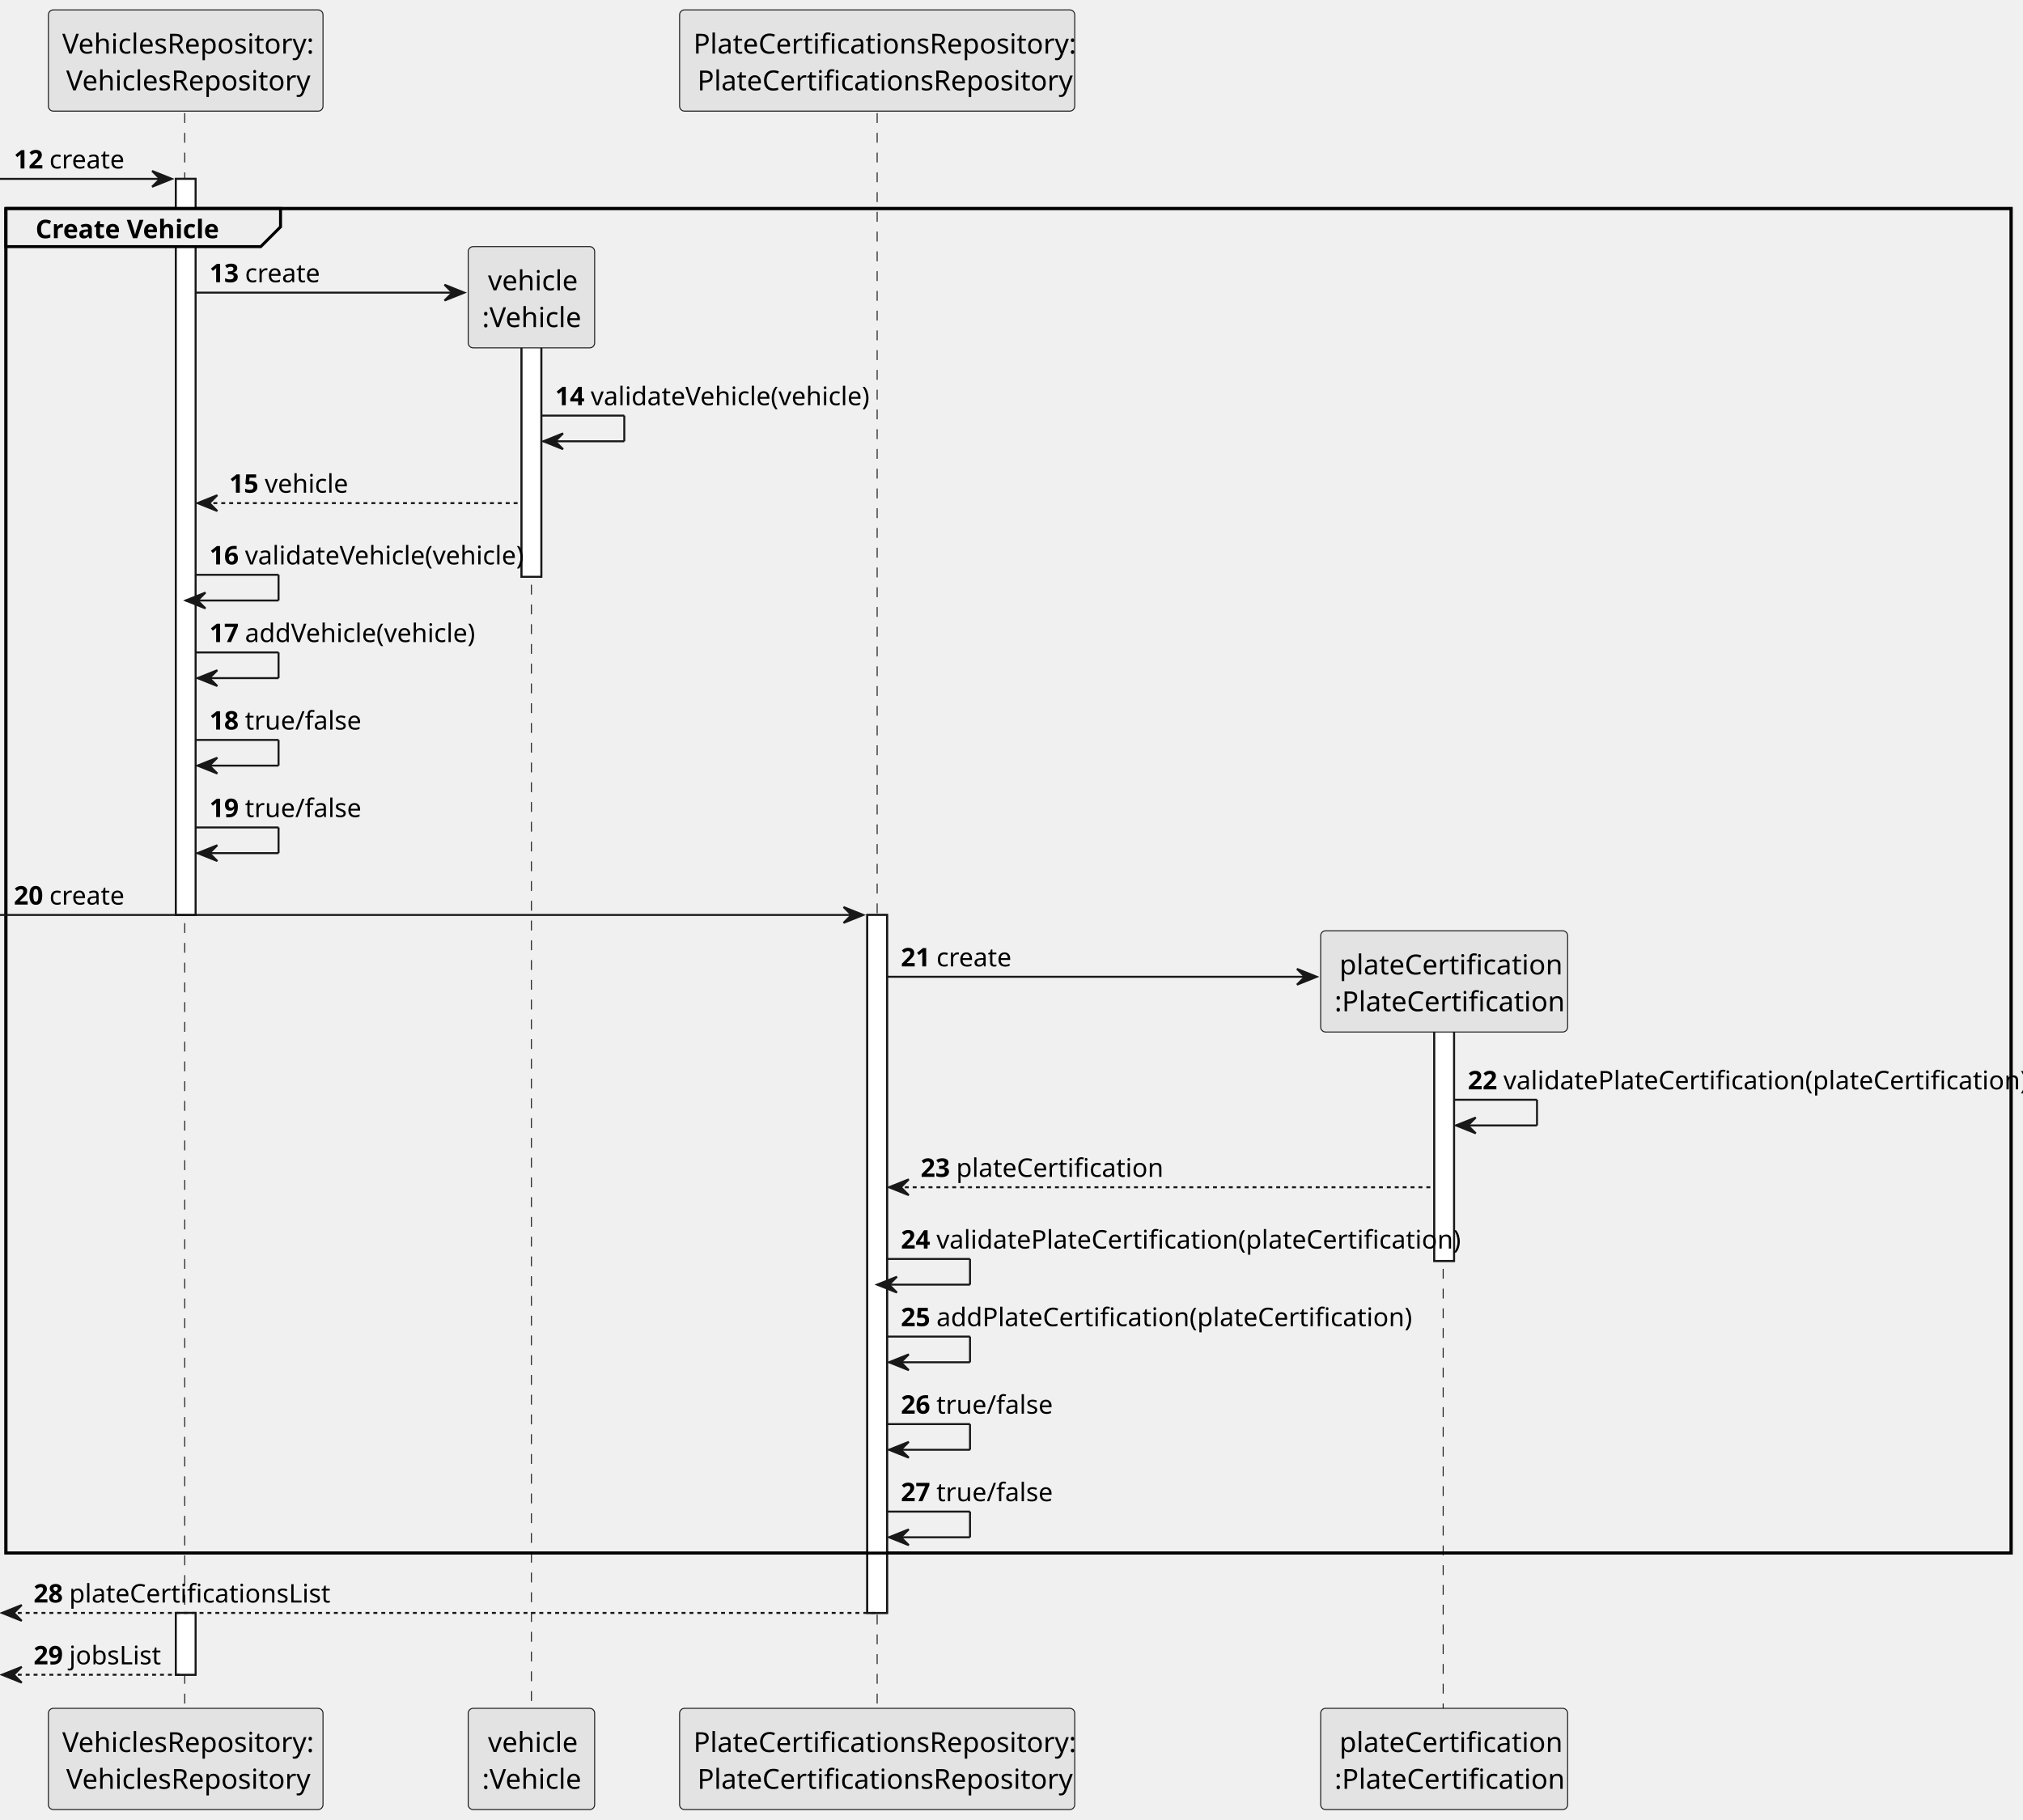
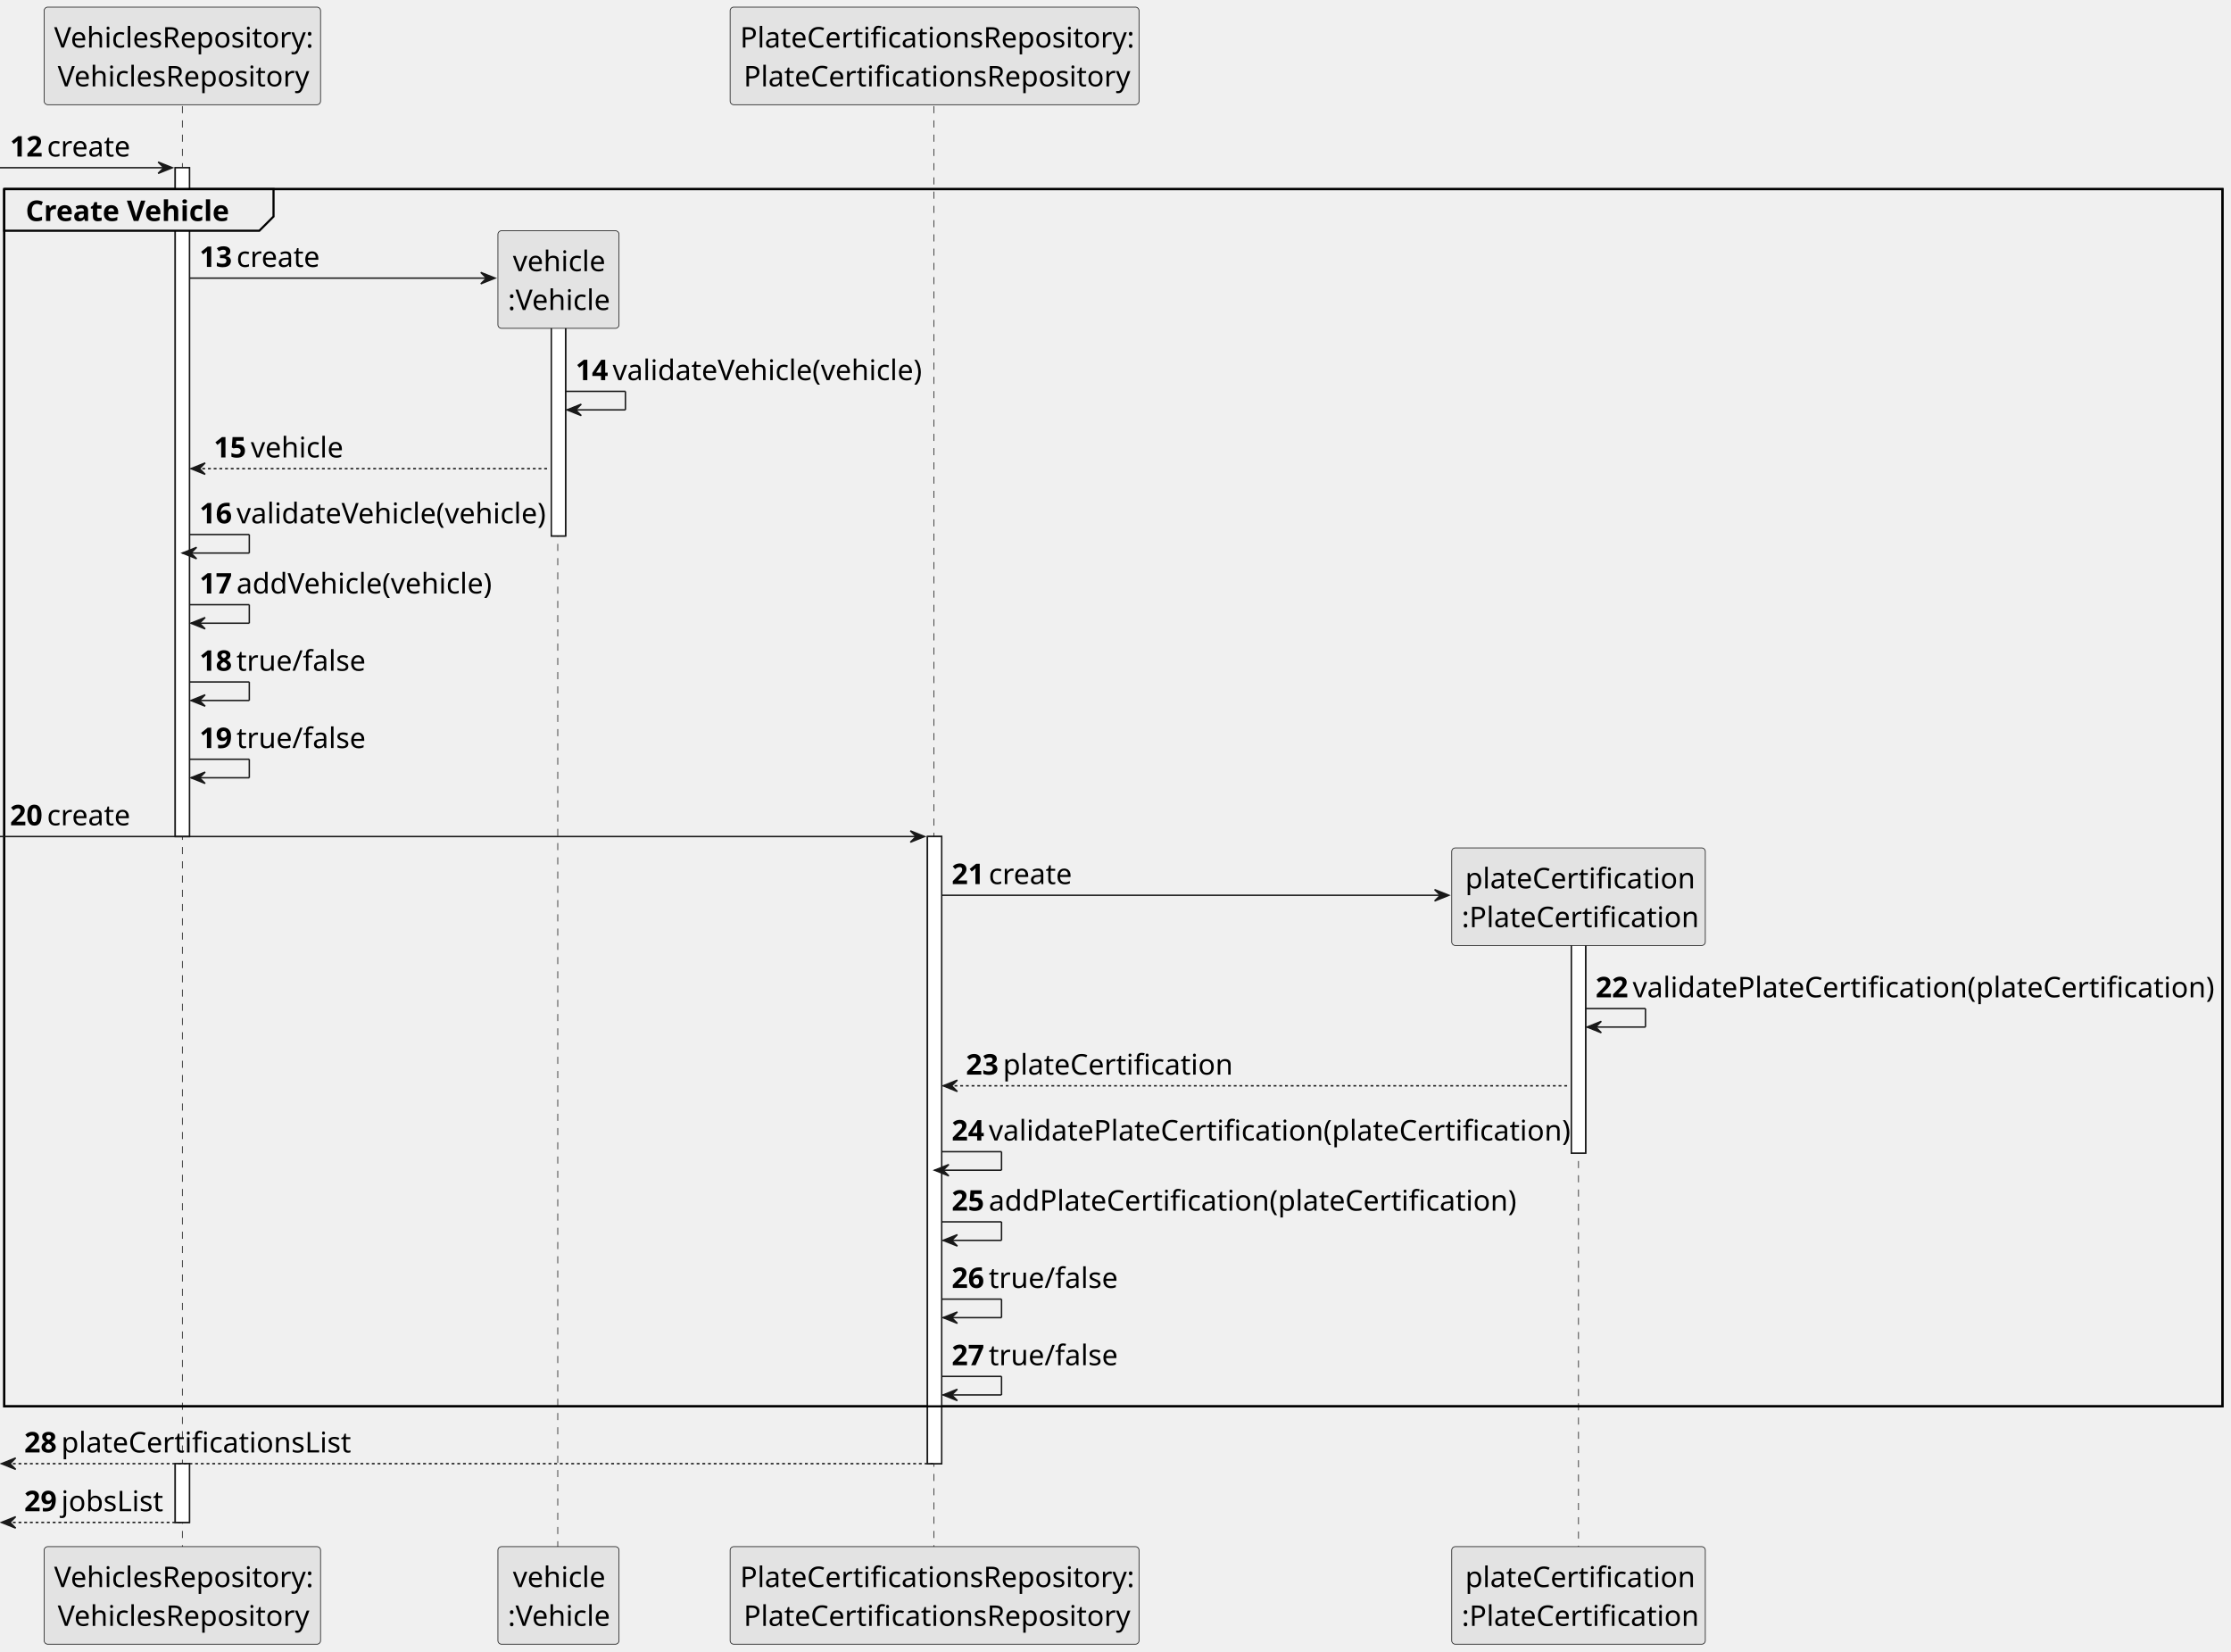
- <svg xmlns="http://www.w3.org/2000/svg" contentStyleType="text/css" height="921px" preserveAspectRatio="none" style="width:1024px;height:921px;background:#FFFFFF;" version="1.1" viewBox="0 0 1024 921" width="1024px" zoomAndPan="magnify">
+ <svg xmlns="http://www.w3.org/2000/svg" contentStyleType="text/css" height="1159px" preserveAspectRatio="none" style="width:1566px;height:1159px;background:#FFFFFF;" version="1.1" viewBox="0 0 1566 1159" width="1566px" zoomAndPan="magnify">
  <defs />
  <g>
-     <rect fill="#FFFFFF" height="372.57" style="stroke:#181818;stroke-width:1.0;" width="10" x="89" y="90.533" />
-     <rect fill="#FFFFFF" height="31.291" style="stroke:#181818;stroke-width:1.0;" width="10" x="89" y="816.383" />
-     <rect fill="#FFFFFF" height="133.824" style="stroke:#181818;stroke-width:1.0;" width="10" x="264" y="158.115" />
-     <rect fill="#FFFFFF" height="353.279" style="stroke:#181818;stroke-width:1.0;" width="10" x="439" y="463.103" />
-     <rect fill="#FFFFFF" height="133.824" style="stroke:#181818;stroke-width:1.0;" width="10" x="726" y="504.394" />
-     <rect fill="none" height="680.559" style="stroke:#000000;stroke-width:1.5;" width="1015" x="3" y="105.533" />
-     <line style="stroke:#181818;stroke-width:0.5;stroke-dasharray:5.0,5.0;" x1="93.5" x2="93.5" y1="57.242" y2="865.674" />
-     <line style="stroke:#181818;stroke-width:0.5;stroke-dasharray:5.0,5.0;" x1="269" x2="269" y1="165.945" y2="865.674" />
-     <line style="stroke:#181818;stroke-width:0.5;stroke-dasharray:5.0,5.0;" x1="444" x2="444" y1="57.242" y2="865.674" />
-     <line style="stroke:#181818;stroke-width:0.5;stroke-dasharray:5.0,5.0;" x1="730.5" x2="730.5" y1="512.225" y2="865.674" />
-     <rect fill="#E3E3E3" height="51.242" rx="2.5" ry="2.5" style="stroke:#181818;stroke-width:0.5;" width="139" x="24.5" y="5" />
-     <text fill="#000000" font-family="sans-serif" font-size="14" lengthAdjust="spacing" textLength="125" x="31.5" y="27.107">VehiclesRepository:</text>
-     <text fill="#000000" font-family="sans-serif" font-size="14" lengthAdjust="spacing" textLength="121" x="33.5" y="45.728">VehiclesRepository</text>
-     <rect fill="#E3E3E3" height="51.242" rx="2.5" ry="2.5" style="stroke:#181818;stroke-width:0.5;" width="139" x="24.5" y="864.674" />
-     <text fill="#000000" font-family="sans-serif" font-size="14" lengthAdjust="spacing" textLength="125" x="31.5" y="886.781">VehiclesRepository:</text>
-     <text fill="#000000" font-family="sans-serif" font-size="14" lengthAdjust="spacing" textLength="121" x="33.5" y="905.402">VehiclesRepository</text>
-     <rect fill="#E3E3E3" height="51.242" rx="2.5" ry="2.5" style="stroke:#181818;stroke-width:0.5;" width="64" x="237" y="864.674" />
-     <text fill="#000000" font-family="sans-serif" font-size="14" lengthAdjust="spacing" textLength="44" x="247" y="886.781">vehicle</text>
-     <text fill="#000000" font-family="sans-serif" font-size="14" lengthAdjust="spacing" textLength="50" x="244" y="905.402">:Vehicle</text>
-     <rect fill="#E3E3E3" height="51.242" rx="2.5" ry="2.5" style="stroke:#181818;stroke-width:0.5;" width="200" x="344" y="5" />
-     <text fill="#000000" font-family="sans-serif" font-size="14" lengthAdjust="spacing" textLength="186" x="351" y="27.107">PlateCertificationsRepository:</text>
-     <text fill="#000000" font-family="sans-serif" font-size="14" lengthAdjust="spacing" textLength="182" x="353" y="45.728">PlateCertificationsRepository</text>
-     <rect fill="#E3E3E3" height="51.242" rx="2.5" ry="2.5" style="stroke:#181818;stroke-width:0.5;" width="200" x="344" y="864.674" />
-     <text fill="#000000" font-family="sans-serif" font-size="14" lengthAdjust="spacing" textLength="186" x="351" y="886.781">PlateCertificationsRepository:</text>
-     <text fill="#000000" font-family="sans-serif" font-size="14" lengthAdjust="spacing" textLength="182" x="353" y="905.402">PlateCertificationsRepository</text>
-     <rect fill="#E3E3E3" height="51.242" rx="2.5" ry="2.5" style="stroke:#181818;stroke-width:0.5;" width="125" x="668.5" y="864.674" />
-     <text fill="#000000" font-family="sans-serif" font-size="14" lengthAdjust="spacing" textLength="106" x="678" y="886.781">plateCertification</text>
-     <text fill="#000000" font-family="sans-serif" font-size="14" lengthAdjust="spacing" textLength="111" x="675.5" y="905.402">:PlateCertification</text>
-     <rect fill="#FFFFFF" height="372.57" style="stroke:#181818;stroke-width:1.0;" width="10" x="89" y="90.533" />
-     <rect fill="#FFFFFF" height="31.291" style="stroke:#181818;stroke-width:1.0;" width="10" x="89" y="816.383" />
-     <rect fill="#FFFFFF" height="133.824" style="stroke:#181818;stroke-width:1.0;" width="10" x="264" y="158.115" />
-     <rect fill="#FFFFFF" height="353.279" style="stroke:#181818;stroke-width:1.0;" width="10" x="439" y="463.103" />
-     <rect fill="#FFFFFF" height="133.824" style="stroke:#181818;stroke-width:1.0;" width="10" x="726" y="504.394" />
-     <polygon fill="#181818" points="77,86.533,87,90.533,77,94.533,81,90.533" style="stroke:#181818;stroke-width:1.0;" />
-     <line style="stroke:#181818;stroke-width:1.0;" x1="0" x2="83" y1="90.533" y2="90.533" />
-     <text fill="#000000" font-family="sans-serif" font-size="13" font-weight="bold" lengthAdjust="spacing" textLength="14" x="7" y="85.27">12</text>
-     <text fill="#000000" font-family="sans-serif" font-size="13" lengthAdjust="spacing" textLength="36" x="25" y="85.27">create</text>
-     <path d="M3,105.533 L142,105.533 L142,114.824 L132,124.824 L3,124.824 L3,105.533 " fill="#EEEEEE" style="stroke:#000000;stroke-width:1.5;" />
-     <rect fill="none" height="680.559" style="stroke:#000000;stroke-width:1.5;" width="1015" x="3" y="105.533" />
-     <text fill="#000000" font-family="sans-serif" font-size="13" font-weight="bold" lengthAdjust="spacing" textLength="94" x="18" y="120.561">Create Vehicle</text>
-     <polygon fill="#181818" points="225,144.115,235,148.115,225,152.115,229,148.115" style="stroke:#181818;stroke-width:1.0;" />
-     <line style="stroke:#181818;stroke-width:1.0;" x1="99" x2="231" y1="148.115" y2="148.115" />
-     <text fill="#000000" font-family="sans-serif" font-size="13" font-weight="bold" lengthAdjust="spacing" textLength="14" x="106" y="142.852">13</text>
-     <text fill="#000000" font-family="sans-serif" font-size="13" lengthAdjust="spacing" textLength="36" x="124" y="142.852">create</text>
-     <rect fill="#E3E3E3" height="51.242" rx="2.5" ry="2.5" style="stroke:#181818;stroke-width:0.5;" width="64" x="237" y="124.824" />
-     <text fill="#000000" font-family="sans-serif" font-size="14" lengthAdjust="spacing" textLength="44" x="247" y="146.932">vehicle</text>
-     <text fill="#000000" font-family="sans-serif" font-size="14" lengthAdjust="spacing" textLength="50" x="244" y="165.553">:Vehicle</text>
-     <line style="stroke:#181818;stroke-width:1.0;" x1="274" x2="316" y1="210.357" y2="210.357" />
-     <line style="stroke:#181818;stroke-width:1.0;" x1="316" x2="316" y1="210.357" y2="223.357" />
-     <line style="stroke:#181818;stroke-width:1.0;" x1="275" x2="316" y1="223.357" y2="223.357" />
-     <polygon fill="#181818" points="285,219.357,275,223.357,285,227.357,281,223.357" style="stroke:#181818;stroke-width:1.0;" />
-     <text fill="#000000" font-family="sans-serif" font-size="13" font-weight="bold" lengthAdjust="spacing" textLength="14" x="281" y="205.095">14</text>
-     <text fill="#000000" font-family="sans-serif" font-size="13" lengthAdjust="spacing" textLength="133" x="299" y="205.095">validateVehicle(vehicle)</text>
-     <polygon fill="#181818" points="110,250.648,100,254.648,110,258.648,106,254.648" style="stroke:#181818;stroke-width:1.0;" />
-     <line style="stroke:#181818;stroke-width:1.0;stroke-dasharray:2.0,2.0;" x1="104" x2="263" y1="254.648" y2="254.648" />
-     <text fill="#000000" font-family="sans-serif" font-size="13" font-weight="bold" lengthAdjust="spacing" textLength="14" x="116" y="249.386">15</text>
-     <text fill="#000000" font-family="sans-serif" font-size="13" lengthAdjust="spacing" textLength="39" x="134" y="249.386">vehicle</text>
-     <line style="stroke:#181818;stroke-width:1.0;" x1="99" x2="141" y1="290.94" y2="290.94" />
-     <line style="stroke:#181818;stroke-width:1.0;" x1="141" x2="141" y1="290.94" y2="303.94" />
-     <line style="stroke:#181818;stroke-width:1.0;" x1="94" x2="141" y1="303.94" y2="303.94" />
-     <polygon fill="#181818" points="104,299.94,94,303.94,104,307.94,100,303.94" style="stroke:#181818;stroke-width:1.0;" />
-     <text fill="#000000" font-family="sans-serif" font-size="13" font-weight="bold" lengthAdjust="spacing" textLength="14" x="106" y="285.677">16</text>
-     <text fill="#000000" font-family="sans-serif" font-size="13" lengthAdjust="spacing" textLength="133" x="124" y="285.677">validateVehicle(vehicle)</text>
-     <line style="stroke:#181818;stroke-width:1.0;" x1="99" x2="141" y1="330.231" y2="330.231" />
-     <line style="stroke:#181818;stroke-width:1.0;" x1="141" x2="141" y1="330.231" y2="343.231" />
-     <line style="stroke:#181818;stroke-width:1.0;" x1="100" x2="141" y1="343.231" y2="343.231" />
-     <polygon fill="#181818" points="110,339.231,100,343.231,110,347.231,106,343.231" style="stroke:#181818;stroke-width:1.0;" />
-     <text fill="#000000" font-family="sans-serif" font-size="13" font-weight="bold" lengthAdjust="spacing" textLength="14" x="106" y="324.968">17</text>
-     <text fill="#000000" font-family="sans-serif" font-size="13" lengthAdjust="spacing" textLength="111" x="124" y="324.968">addVehicle(vehicle)</text>
-     <line style="stroke:#181818;stroke-width:1.0;" x1="99" x2="141" y1="374.522" y2="374.522" />
-     <line style="stroke:#181818;stroke-width:1.0;" x1="141" x2="141" y1="374.522" y2="387.522" />
-     <line style="stroke:#181818;stroke-width:1.0;" x1="100" x2="141" y1="387.522" y2="387.522" />
-     <polygon fill="#181818" points="110,383.522,100,387.522,110,391.522,106,387.522" style="stroke:#181818;stroke-width:1.0;" />
-     <text fill="#000000" font-family="sans-serif" font-size="13" font-weight="bold" lengthAdjust="spacing" textLength="14" x="106" y="369.259">18</text>
-     <text fill="#000000" font-family="sans-serif" font-size="13" lengthAdjust="spacing" textLength="53" x="124" y="369.259">true/false</text>
-     <line style="stroke:#181818;stroke-width:1.0;" x1="99" x2="141" y1="418.812" y2="418.812" />
-     <line style="stroke:#181818;stroke-width:1.0;" x1="141" x2="141" y1="418.812" y2="431.812" />
-     <line style="stroke:#181818;stroke-width:1.0;" x1="100" x2="141" y1="431.812" y2="431.812" />
-     <polygon fill="#181818" points="110,427.812,100,431.812,110,435.812,106,431.812" style="stroke:#181818;stroke-width:1.0;" />
-     <text fill="#000000" font-family="sans-serif" font-size="13" font-weight="bold" lengthAdjust="spacing" textLength="14" x="106" y="413.55">19</text>
-     <text fill="#000000" font-family="sans-serif" font-size="13" lengthAdjust="spacing" textLength="53" x="124" y="413.55">true/false</text>
-     <polygon fill="#181818" points="427,459.103,437,463.103,427,467.103,431,463.103" style="stroke:#181818;stroke-width:1.0;" />
-     <line style="stroke:#181818;stroke-width:1.0;" x1="0" x2="433" y1="463.103" y2="463.103" />
-     <text fill="#000000" font-family="sans-serif" font-size="13" font-weight="bold" lengthAdjust="spacing" textLength="14" x="7" y="457.841">20</text>
-     <text fill="#000000" font-family="sans-serif" font-size="13" lengthAdjust="spacing" textLength="36" x="25" y="457.841">create</text>
-     <polygon fill="#181818" points="656.5,490.394,666.5,494.394,656.5,498.394,660.5,494.394" style="stroke:#181818;stroke-width:1.0;" />
-     <line style="stroke:#181818;stroke-width:1.0;" x1="449" x2="662.5" y1="494.394" y2="494.394" />
-     <text fill="#000000" font-family="sans-serif" font-size="13" font-weight="bold" lengthAdjust="spacing" textLength="14" x="456" y="489.132">21</text>
-     <text fill="#000000" font-family="sans-serif" font-size="13" lengthAdjust="spacing" textLength="36" x="474" y="489.132">create</text>
-     <rect fill="#E3E3E3" height="51.242" rx="2.5" ry="2.5" style="stroke:#181818;stroke-width:0.5;" width="125" x="668.5" y="471.103" />
-     <text fill="#000000" font-family="sans-serif" font-size="14" lengthAdjust="spacing" textLength="106" x="678" y="493.211">plateCertification</text>
-     <text fill="#000000" font-family="sans-serif" font-size="14" lengthAdjust="spacing" textLength="111" x="675.5" y="511.832">:PlateCertification</text>
-     <line style="stroke:#181818;stroke-width:1.0;" x1="736" x2="778" y1="556.637" y2="556.637" />
-     <line style="stroke:#181818;stroke-width:1.0;" x1="778" x2="778" y1="556.637" y2="569.637" />
-     <line style="stroke:#181818;stroke-width:1.0;" x1="737" x2="778" y1="569.637" y2="569.637" />
-     <polygon fill="#181818" points="747,565.637,737,569.637,747,573.637,743,569.637" style="stroke:#181818;stroke-width:1.0;" />
-     <text fill="#000000" font-family="sans-serif" font-size="13" font-weight="bold" lengthAdjust="spacing" textLength="14" x="743" y="551.374">22</text>
-     <text fill="#000000" font-family="sans-serif" font-size="13" lengthAdjust="spacing" textLength="245" x="761" y="551.374">validatePlateCertification(plateCertification)</text>
-     <polygon fill="#181818" points="460,596.928,450,600.928,460,604.928,456,600.928" style="stroke:#181818;stroke-width:1.0;" />
-     <line style="stroke:#181818;stroke-width:1.0;stroke-dasharray:2.0,2.0;" x1="454" x2="725" y1="600.928" y2="600.928" />
-     <text fill="#000000" font-family="sans-serif" font-size="13" font-weight="bold" lengthAdjust="spacing" textLength="14" x="466" y="595.665">23</text>
-     <text fill="#000000" font-family="sans-serif" font-size="13" lengthAdjust="spacing" textLength="96" x="484" y="595.665">plateCertification</text>
-     <line style="stroke:#181818;stroke-width:1.0;" x1="449" x2="491" y1="637.219" y2="637.219" />
-     <line style="stroke:#181818;stroke-width:1.0;" x1="491" x2="491" y1="637.219" y2="650.219" />
-     <line style="stroke:#181818;stroke-width:1.0;" x1="444" x2="491" y1="650.219" y2="650.219" />
-     <polygon fill="#181818" points="454,646.219,444,650.219,454,654.219,450,650.219" style="stroke:#181818;stroke-width:1.0;" />
-     <text fill="#000000" font-family="sans-serif" font-size="13" font-weight="bold" lengthAdjust="spacing" textLength="14" x="456" y="631.956">24</text>
-     <text fill="#000000" font-family="sans-serif" font-size="13" lengthAdjust="spacing" textLength="245" x="474" y="631.956">validatePlateCertification(plateCertification)</text>
-     <line style="stroke:#181818;stroke-width:1.0;" x1="449" x2="491" y1="676.51" y2="676.51" />
-     <line style="stroke:#181818;stroke-width:1.0;" x1="491" x2="491" y1="676.51" y2="689.51" />
-     <line style="stroke:#181818;stroke-width:1.0;" x1="450" x2="491" y1="689.51" y2="689.51" />
-     <polygon fill="#181818" points="460,685.51,450,689.51,460,693.51,456,689.51" style="stroke:#181818;stroke-width:1.0;" />
-     <text fill="#000000" font-family="sans-serif" font-size="13" font-weight="bold" lengthAdjust="spacing" textLength="14" x="456" y="671.247">25</text>
-     <text fill="#000000" font-family="sans-serif" font-size="13" lengthAdjust="spacing" textLength="223" x="474" y="671.247">addPlateCertification(plateCertification)</text>
-     <line style="stroke:#181818;stroke-width:1.0;" x1="449" x2="491" y1="720.801" y2="720.801" />
-     <line style="stroke:#181818;stroke-width:1.0;" x1="491" x2="491" y1="720.801" y2="733.801" />
-     <line style="stroke:#181818;stroke-width:1.0;" x1="450" x2="491" y1="733.801" y2="733.801" />
-     <polygon fill="#181818" points="460,729.801,450,733.801,460,737.801,456,733.801" style="stroke:#181818;stroke-width:1.0;" />
-     <text fill="#000000" font-family="sans-serif" font-size="13" font-weight="bold" lengthAdjust="spacing" textLength="14" x="456" y="715.538">26</text>
-     <text fill="#000000" font-family="sans-serif" font-size="13" lengthAdjust="spacing" textLength="53" x="474" y="715.538">true/false</text>
-     <line style="stroke:#181818;stroke-width:1.0;" x1="449" x2="491" y1="765.092" y2="765.092" />
-     <line style="stroke:#181818;stroke-width:1.0;" x1="491" x2="491" y1="765.092" y2="778.092" />
-     <line style="stroke:#181818;stroke-width:1.0;" x1="450" x2="491" y1="778.092" y2="778.092" />
-     <polygon fill="#181818" points="460,774.092,450,778.092,460,782.092,456,778.092" style="stroke:#181818;stroke-width:1.0;" />
-     <text fill="#000000" font-family="sans-serif" font-size="13" font-weight="bold" lengthAdjust="spacing" textLength="14" x="456" y="759.829">27</text>
-     <text fill="#000000" font-family="sans-serif" font-size="13" lengthAdjust="spacing" textLength="53" x="474" y="759.829">true/false</text>
-     <polygon fill="#181818" points="11,812.383,1,816.383,11,820.383,7,816.383" style="stroke:#181818;stroke-width:1.0;" />
-     <line style="stroke:#181818;stroke-width:1.0;stroke-dasharray:2.0,2.0;" x1="5" x2="443" y1="816.383" y2="816.383" />
-     <text fill="#000000" font-family="sans-serif" font-size="13" font-weight="bold" lengthAdjust="spacing" textLength="14" x="17" y="811.12">28</text>
-     <text fill="#000000" font-family="sans-serif" font-size="13" lengthAdjust="spacing" textLength="124" x="35" y="811.12">plateCertificationsList</text>
-     <polygon fill="#181818" points="11,843.674,1,847.674,11,851.674,7,847.674" style="stroke:#181818;stroke-width:1.0;" />
-     <line style="stroke:#181818;stroke-width:1.0;stroke-dasharray:2.0,2.0;" x1="5" x2="93" y1="847.674" y2="847.674" />
-     <text fill="#000000" font-family="sans-serif" font-size="13" font-weight="bold" lengthAdjust="spacing" textLength="14" x="17" y="842.411">29</text>
-     <text fill="#000000" font-family="sans-serif" font-size="13" lengthAdjust="spacing" textLength="45" x="35" y="842.411">jobsList</text>
+     <rect fill="#FFFFFF" height="469.4" style="stroke:#181818;stroke-width:1.0;" width="10" x="123" y="117.72" />
+     <rect fill="#FFFFFF" height="41.24" style="stroke:#181818;stroke-width:1.0;" width="10" x="123" y="1027.279" />
+     <rect fill="#FFFFFF" height="170.96" style="stroke:#181818;stroke-width:1.0;" width="10" x="387" y="205.2" />
+     <rect fill="#FFFFFF" height="440.16" style="stroke:#181818;stroke-width:1.0;" width="10" x="651" y="587.12" />
+     <rect fill="#FFFFFF" height="170.96" style="stroke:#181818;stroke-width:1.0;" width="10" x="1103" y="638.36" />
+     <rect fill="none" height="854.319" style="stroke:#000000;stroke-width:1.5;" width="1557" x="3" y="132.72" />
+     <line style="stroke:#181818;stroke-width:0.5;stroke-dasharray:5.0,5.0;" x1="128" x2="128" y1="74.48" y2="1086.519" />
+     <line style="stroke:#181818;stroke-width:0.5;stroke-dasharray:5.0,5.0;" x1="391.5" x2="391.5" y1="211.7" y2="1086.519" />
+     <line style="stroke:#181818;stroke-width:0.5;stroke-dasharray:5.0,5.0;" x1="655.5" x2="655.5" y1="74.48" y2="1086.519" />
+     <line style="stroke:#181818;stroke-width:0.5;stroke-dasharray:5.0,5.0;" x1="1108" x2="1108" y1="644.86" y2="1086.519" />
+     <rect fill="#E3E3E3" height="68.48" rx="2.5" ry="2.5" style="stroke:#181818;stroke-width:0.5;" width="194" x="31" y="5" />
+     <text fill="#000000" font-family="sans-serif" font-size="20" lengthAdjust="spacing" textLength="180" x="38" y="33.38">VehiclesRepository:</text>
+     <text fill="#000000" font-family="sans-serif" font-size="20" lengthAdjust="spacing" textLength="175" x="40.5" y="60.62">VehiclesRepository</text>
+     <rect fill="#E3E3E3" height="68.48" rx="2.5" ry="2.5" style="stroke:#181818;stroke-width:0.5;" width="194" x="31" y="1085.519" />
+     <text fill="#000000" font-family="sans-serif" font-size="20" lengthAdjust="spacing" textLength="180" x="38" y="1113.899">VehiclesRepository:</text>
+     <text fill="#000000" font-family="sans-serif" font-size="20" lengthAdjust="spacing" textLength="175" x="40.5" y="1141.139">VehiclesRepository</text>
+     <rect fill="#E3E3E3" height="68.48" rx="2.5" ry="2.5" style="stroke:#181818;stroke-width:0.5;" width="85" x="349.5" y="1085.519" />
+     <text fill="#000000" font-family="sans-serif" font-size="20" lengthAdjust="spacing" textLength="64" x="360" y="1113.899">vehicle</text>
+     <text fill="#000000" font-family="sans-serif" font-size="20" lengthAdjust="spacing" textLength="71" x="356.5" y="1141.139">:Vehicle</text>
+     <rect fill="#E3E3E3" height="68.48" rx="2.5" ry="2.5" style="stroke:#181818;stroke-width:0.5;" width="287" x="512.5" y="5" />
+     <text fill="#000000" font-family="sans-serif" font-size="20" lengthAdjust="spacing" textLength="273" x="519.5" y="33.38">PlateCertificationsRepository:</text>
+     <text fill="#000000" font-family="sans-serif" font-size="20" lengthAdjust="spacing" textLength="268" x="522" y="60.62">PlateCertificationsRepository</text>
+     <rect fill="#E3E3E3" height="68.48" rx="2.5" ry="2.5" style="stroke:#181818;stroke-width:0.5;" width="287" x="512.5" y="1085.519" />
+     <text fill="#000000" font-family="sans-serif" font-size="20" lengthAdjust="spacing" textLength="273" x="519.5" y="1113.899">PlateCertificationsRepository:</text>
+     <text fill="#000000" font-family="sans-serif" font-size="20" lengthAdjust="spacing" textLength="268" x="522" y="1141.139">PlateCertificationsRepository</text>
+     <rect fill="#E3E3E3" height="68.48" rx="2.5" ry="2.5" style="stroke:#181818;stroke-width:0.5;" width="178" x="1019" y="1085.519" />
+     <text fill="#000000" font-family="sans-serif" font-size="20" lengthAdjust="spacing" textLength="159" x="1028.5" y="1113.899">plateCertification</text>
+     <text fill="#000000" font-family="sans-serif" font-size="20" lengthAdjust="spacing" textLength="164" x="1026" y="1141.139">:PlateCertification</text>
+     <rect fill="#FFFFFF" height="469.4" style="stroke:#181818;stroke-width:1.0;" width="10" x="123" y="117.72" />
+     <rect fill="#FFFFFF" height="41.24" style="stroke:#181818;stroke-width:1.0;" width="10" x="123" y="1027.279" />
+     <rect fill="#FFFFFF" height="170.96" style="stroke:#181818;stroke-width:1.0;" width="10" x="387" y="205.2" />
+     <rect fill="#FFFFFF" height="440.16" style="stroke:#181818;stroke-width:1.0;" width="10" x="651" y="587.12" />
+     <rect fill="#FFFFFF" height="170.96" style="stroke:#181818;stroke-width:1.0;" width="10" x="1103" y="638.36" />
+     <polygon fill="#181818" points="111,113.72,121,117.72,111,121.72,115,117.72" style="stroke:#181818;stroke-width:1.0;" />
+     <line style="stroke:#181818;stroke-width:1.0;" x1="0" x2="117" y1="117.72" y2="117.72" />
+     <text fill="#000000" font-family="sans-serif" font-size="20" font-weight="bold" lengthAdjust="spacing" textLength="22" x="7" y="109.86">12</text>
+     <text fill="#000000" font-family="sans-serif" font-size="20" lengthAdjust="spacing" textLength="58" x="33" y="109.86">create</text>
+     <path d="M3,132.72 L192,132.72 L192,151.96 L182,161.96 L3,161.96 L3,132.72 " fill="#EEEEEE" style="stroke:#000000;stroke-width:1.5;" />
+     <rect fill="none" height="854.319" style="stroke:#000000;stroke-width:1.5;" width="1557" x="3" y="132.72" />
+     <text fill="#000000" font-family="sans-serif" font-size="20" font-weight="bold" lengthAdjust="spacing" textLength="144" x="18" y="155.1">Create Vehicle</text>
+     <polygon fill="#181818" points="337.5,191.2,347.5,195.2,337.5,199.2,341.5,195.2" style="stroke:#181818;stroke-width:1.0;" />
+     <line style="stroke:#181818;stroke-width:1.0;" x1="133" x2="343.5" y1="195.2" y2="195.2" />
+     <text fill="#000000" font-family="sans-serif" font-size="20" font-weight="bold" lengthAdjust="spacing" textLength="22" x="140" y="187.34">13</text>
+     <text fill="#000000" font-family="sans-serif" font-size="20" lengthAdjust="spacing" textLength="58" x="166" y="187.34">create</text>
+     <rect fill="#E3E3E3" height="68.48" rx="2.5" ry="2.5" style="stroke:#181818;stroke-width:0.5;" width="85" x="349.5" y="161.96" />
+     <text fill="#000000" font-family="sans-serif" font-size="20" lengthAdjust="spacing" textLength="64" x="360" y="190.34">vehicle</text>
+     <text fill="#000000" font-family="sans-serif" font-size="20" lengthAdjust="spacing" textLength="71" x="356.5" y="217.58">:Vehicle</text>
+     <line style="stroke:#181818;stroke-width:1.0;" x1="397" x2="439" y1="274.68" y2="274.68" />
+     <line style="stroke:#181818;stroke-width:1.0;" x1="439" x2="439" y1="274.68" y2="287.68" />
+     <line style="stroke:#181818;stroke-width:1.0;" x1="398" x2="439" y1="287.68" y2="287.68" />
+     <polygon fill="#181818" points="408,283.68,398,287.68,408,291.68,404,287.68" style="stroke:#181818;stroke-width:1.0;" />
+     <text fill="#000000" font-family="sans-serif" font-size="20" font-weight="bold" lengthAdjust="spacing" textLength="22" x="404" y="266.82">14</text>
+     <text fill="#000000" font-family="sans-serif" font-size="20" lengthAdjust="spacing" textLength="214" x="430" y="266.82">validateVehicle(vehicle)</text>
+     <polygon fill="#181818" points="144,324.92,134,328.92,144,332.92,140,328.92" style="stroke:#181818;stroke-width:1.0;" />
+     <line style="stroke:#181818;stroke-width:1.0;stroke-dasharray:2.0,2.0;" x1="138" x2="386" y1="328.92" y2="328.92" />
+     <text fill="#000000" font-family="sans-serif" font-size="20" font-weight="bold" lengthAdjust="spacing" textLength="22" x="150" y="321.06">15</text>
+     <text fill="#000000" font-family="sans-serif" font-size="20" lengthAdjust="spacing" textLength="64" x="176" y="321.06">vehicle</text>
+     <line style="stroke:#181818;stroke-width:1.0;" x1="133" x2="175" y1="375.16" y2="375.16" />
+     <line style="stroke:#181818;stroke-width:1.0;" x1="175" x2="175" y1="375.16" y2="388.16" />
+     <line style="stroke:#181818;stroke-width:1.0;" x1="128" x2="175" y1="388.16" y2="388.16" />
+     <polygon fill="#181818" points="138,384.16,128,388.16,138,392.16,134,388.16" style="stroke:#181818;stroke-width:1.0;" />
+     <text fill="#000000" font-family="sans-serif" font-size="20" font-weight="bold" lengthAdjust="spacing" textLength="22" x="140" y="367.3">16</text>
+     <text fill="#000000" font-family="sans-serif" font-size="20" lengthAdjust="spacing" textLength="214" x="166" y="367.3">validateVehicle(vehicle)</text>
+     <line style="stroke:#181818;stroke-width:1.0;" x1="133" x2="175" y1="424.4" y2="424.4" />
+     <line style="stroke:#181818;stroke-width:1.0;" x1="175" x2="175" y1="424.4" y2="437.4" />
+     <line style="stroke:#181818;stroke-width:1.0;" x1="134" x2="175" y1="437.4" y2="437.4" />
+     <polygon fill="#181818" points="144,433.4,134,437.4,144,441.4,140,437.4" style="stroke:#181818;stroke-width:1.0;" />
+     <text fill="#000000" font-family="sans-serif" font-size="20" font-weight="bold" lengthAdjust="spacing" textLength="22" x="140" y="416.54">17</text>
+     <text fill="#000000" font-family="sans-serif" font-size="20" lengthAdjust="spacing" textLength="177" x="166" y="416.54">addVehicle(vehicle)</text>
+     <line style="stroke:#181818;stroke-width:1.0;" x1="133" x2="175" y1="478.64" y2="478.64" />
+     <line style="stroke:#181818;stroke-width:1.0;" x1="175" x2="175" y1="478.64" y2="491.64" />
+     <line style="stroke:#181818;stroke-width:1.0;" x1="134" x2="175" y1="491.64" y2="491.64" />
+     <polygon fill="#181818" points="144,487.64,134,491.64,144,495.64,140,491.64" style="stroke:#181818;stroke-width:1.0;" />
+     <text fill="#000000" font-family="sans-serif" font-size="20" font-weight="bold" lengthAdjust="spacing" textLength="22" x="140" y="470.78">18</text>
+     <text fill="#000000" font-family="sans-serif" font-size="20" lengthAdjust="spacing" textLength="89" x="166" y="470.78">true/false</text>
+     <line style="stroke:#181818;stroke-width:1.0;" x1="133" x2="175" y1="532.88" y2="532.88" />
+     <line style="stroke:#181818;stroke-width:1.0;" x1="175" x2="175" y1="532.88" y2="545.88" />
+     <line style="stroke:#181818;stroke-width:1.0;" x1="134" x2="175" y1="545.88" y2="545.88" />
+     <polygon fill="#181818" points="144,541.88,134,545.88,144,549.88,140,545.88" style="stroke:#181818;stroke-width:1.0;" />
+     <text fill="#000000" font-family="sans-serif" font-size="20" font-weight="bold" lengthAdjust="spacing" textLength="22" x="140" y="525.02">19</text>
+     <text fill="#000000" font-family="sans-serif" font-size="20" lengthAdjust="spacing" textLength="89" x="166" y="525.02">true/false</text>
+     <polygon fill="#181818" points="639,583.12,649,587.12,639,591.12,643,587.12" style="stroke:#181818;stroke-width:1.0;" />
+     <line style="stroke:#181818;stroke-width:1.0;" x1="0" x2="645" y1="587.12" y2="587.12" />
+     <text fill="#000000" font-family="sans-serif" font-size="20" font-weight="bold" lengthAdjust="spacing" textLength="22" x="7" y="579.26">20</text>
+     <text fill="#000000" font-family="sans-serif" font-size="20" lengthAdjust="spacing" textLength="58" x="33" y="579.26">create</text>
+     <polygon fill="#181818" points="1007,624.36,1017,628.36,1007,632.36,1011,628.36" style="stroke:#181818;stroke-width:1.0;" />
+     <line style="stroke:#181818;stroke-width:1.0;" x1="661" x2="1013" y1="628.36" y2="628.36" />
+     <text fill="#000000" font-family="sans-serif" font-size="20" font-weight="bold" lengthAdjust="spacing" textLength="22" x="668" y="620.5">21</text>
+     <text fill="#000000" font-family="sans-serif" font-size="20" lengthAdjust="spacing" textLength="58" x="694" y="620.5">create</text>
+     <rect fill="#E3E3E3" height="68.48" rx="2.5" ry="2.5" style="stroke:#181818;stroke-width:0.5;" width="178" x="1019" y="595.12" />
+     <text fill="#000000" font-family="sans-serif" font-size="20" lengthAdjust="spacing" textLength="159" x="1028.5" y="623.5">plateCertification</text>
+     <text fill="#000000" font-family="sans-serif" font-size="20" lengthAdjust="spacing" textLength="164" x="1026" y="650.74">:PlateCertification</text>
+     <line style="stroke:#181818;stroke-width:1.0;" x1="1113" x2="1155" y1="707.84" y2="707.84" />
+     <line style="stroke:#181818;stroke-width:1.0;" x1="1155" x2="1155" y1="707.84" y2="720.84" />
+     <line style="stroke:#181818;stroke-width:1.0;" x1="1114" x2="1155" y1="720.84" y2="720.84" />
+     <polygon fill="#181818" points="1124,716.84,1114,720.84,1124,724.84,1120,720.84" style="stroke:#181818;stroke-width:1.0;" />
+     <text fill="#000000" font-family="sans-serif" font-size="20" font-weight="bold" lengthAdjust="spacing" textLength="22" x="1120" y="699.98">22</text>
+     <text fill="#000000" font-family="sans-serif" font-size="20" lengthAdjust="spacing" textLength="402" x="1146" y="699.98">validatePlateCertification(plateCertification)</text>
+     <polygon fill="#181818" points="672,758.08,662,762.08,672,766.08,668,762.08" style="stroke:#181818;stroke-width:1.0;" />
+     <line style="stroke:#181818;stroke-width:1.0;stroke-dasharray:2.0,2.0;" x1="666" x2="1102" y1="762.08" y2="762.08" />
+     <text fill="#000000" font-family="sans-serif" font-size="20" font-weight="bold" lengthAdjust="spacing" textLength="22" x="678" y="754.22">23</text>
+     <text fill="#000000" font-family="sans-serif" font-size="20" lengthAdjust="spacing" textLength="159" x="704" y="754.22">plateCertification</text>
+     <line style="stroke:#181818;stroke-width:1.0;" x1="661" x2="703" y1="808.319" y2="808.319" />
+     <line style="stroke:#181818;stroke-width:1.0;" x1="703" x2="703" y1="808.319" y2="821.319" />
+     <line style="stroke:#181818;stroke-width:1.0;" x1="656" x2="703" y1="821.319" y2="821.319" />
+     <polygon fill="#181818" points="666,817.319,656,821.319,666,825.319,662,821.319" style="stroke:#181818;stroke-width:1.0;" />
+     <text fill="#000000" font-family="sans-serif" font-size="20" font-weight="bold" lengthAdjust="spacing" textLength="22" x="668" y="800.46">24</text>
+     <text fill="#000000" font-family="sans-serif" font-size="20" lengthAdjust="spacing" textLength="402" x="694" y="800.46">validatePlateCertification(plateCertification)</text>
+     <line style="stroke:#181818;stroke-width:1.0;" x1="661" x2="703" y1="857.559" y2="857.559" />
+     <line style="stroke:#181818;stroke-width:1.0;" x1="703" x2="703" y1="857.559" y2="870.559" />
+     <line style="stroke:#181818;stroke-width:1.0;" x1="662" x2="703" y1="870.559" y2="870.559" />
+     <polygon fill="#181818" points="672,866.559,662,870.559,672,874.559,668,870.559" style="stroke:#181818;stroke-width:1.0;" />
+     <text fill="#000000" font-family="sans-serif" font-size="20" font-weight="bold" lengthAdjust="spacing" textLength="22" x="668" y="849.699">25</text>
+     <text fill="#000000" font-family="sans-serif" font-size="20" lengthAdjust="spacing" textLength="365" x="694" y="849.699">addPlateCertification(plateCertification)</text>
+     <line style="stroke:#181818;stroke-width:1.0;" x1="661" x2="703" y1="911.799" y2="911.799" />
+     <line style="stroke:#181818;stroke-width:1.0;" x1="703" x2="703" y1="911.799" y2="924.799" />
+     <line style="stroke:#181818;stroke-width:1.0;" x1="662" x2="703" y1="924.799" y2="924.799" />
+     <polygon fill="#181818" points="672,920.799,662,924.799,672,928.799,668,924.799" style="stroke:#181818;stroke-width:1.0;" />
+     <text fill="#000000" font-family="sans-serif" font-size="20" font-weight="bold" lengthAdjust="spacing" textLength="22" x="668" y="903.939">26</text>
+     <text fill="#000000" font-family="sans-serif" font-size="20" lengthAdjust="spacing" textLength="89" x="694" y="903.939">true/false</text>
+     <line style="stroke:#181818;stroke-width:1.0;" x1="661" x2="703" y1="966.039" y2="966.039" />
+     <line style="stroke:#181818;stroke-width:1.0;" x1="703" x2="703" y1="966.039" y2="979.039" />
+     <line style="stroke:#181818;stroke-width:1.0;" x1="662" x2="703" y1="979.039" y2="979.039" />
+     <polygon fill="#181818" points="672,975.039,662,979.039,672,983.039,668,979.039" style="stroke:#181818;stroke-width:1.0;" />
+     <text fill="#000000" font-family="sans-serif" font-size="20" font-weight="bold" lengthAdjust="spacing" textLength="22" x="668" y="958.179">27</text>
+     <text fill="#000000" font-family="sans-serif" font-size="20" lengthAdjust="spacing" textLength="89" x="694" y="958.179">true/false</text>
+     <polygon fill="#181818" points="11,1023.279,1,1027.279,11,1031.279,7,1027.279" style="stroke:#181818;stroke-width:1.0;" />
+     <line style="stroke:#181818;stroke-width:1.0;stroke-dasharray:2.0,2.0;" x1="5" x2="655" y1="1027.279" y2="1027.279" />
+     <text fill="#000000" font-family="sans-serif" font-size="20" font-weight="bold" lengthAdjust="spacing" textLength="22" x="17" y="1019.419">28</text>
+     <text fill="#000000" font-family="sans-serif" font-size="20" lengthAdjust="spacing" textLength="201" x="43" y="1019.419">plateCertificationsList</text>
+     <polygon fill="#181818" points="11,1064.519,1,1068.519,11,1072.519,7,1068.519" style="stroke:#181818;stroke-width:1.0;" />
+     <line style="stroke:#181818;stroke-width:1.0;stroke-dasharray:2.0,2.0;" x1="5" x2="127" y1="1068.519" y2="1068.519" />
+     <text fill="#000000" font-family="sans-serif" font-size="20" font-weight="bold" lengthAdjust="spacing" textLength="22" x="17" y="1060.659">29</text>
+     <text fill="#000000" font-family="sans-serif" font-size="20" lengthAdjust="spacing" textLength="71" x="43" y="1060.659">jobsList</text>
  </g>
</svg>
